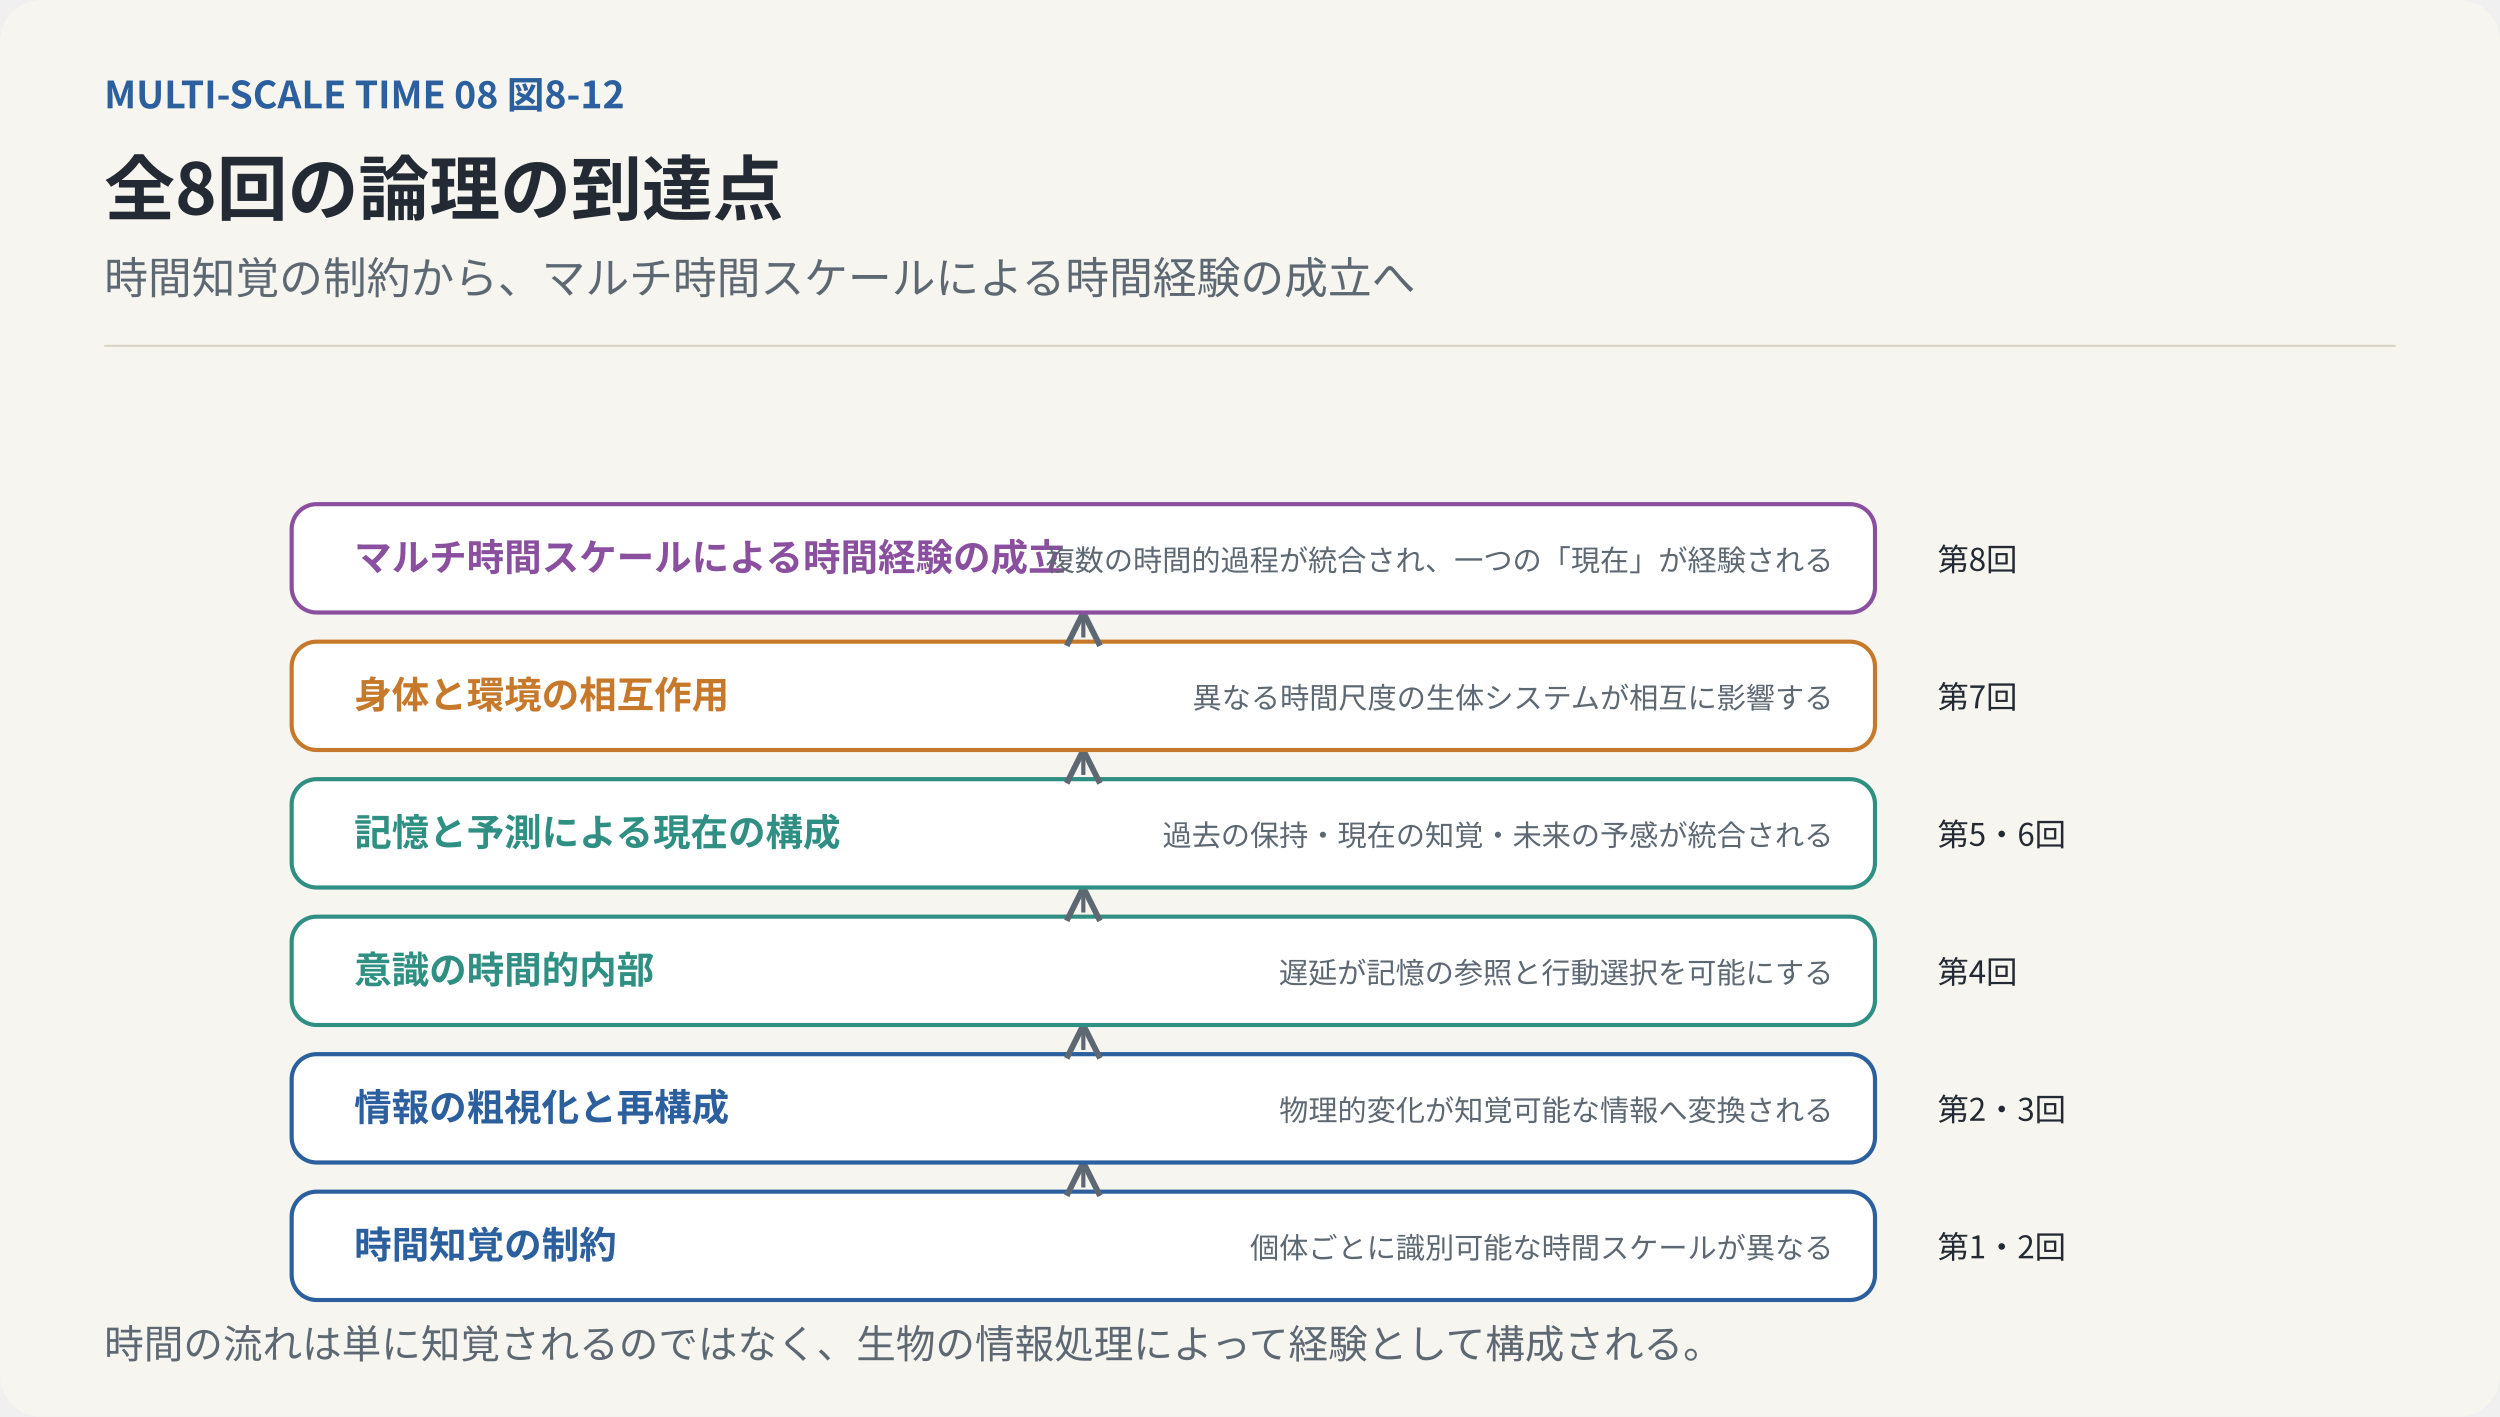
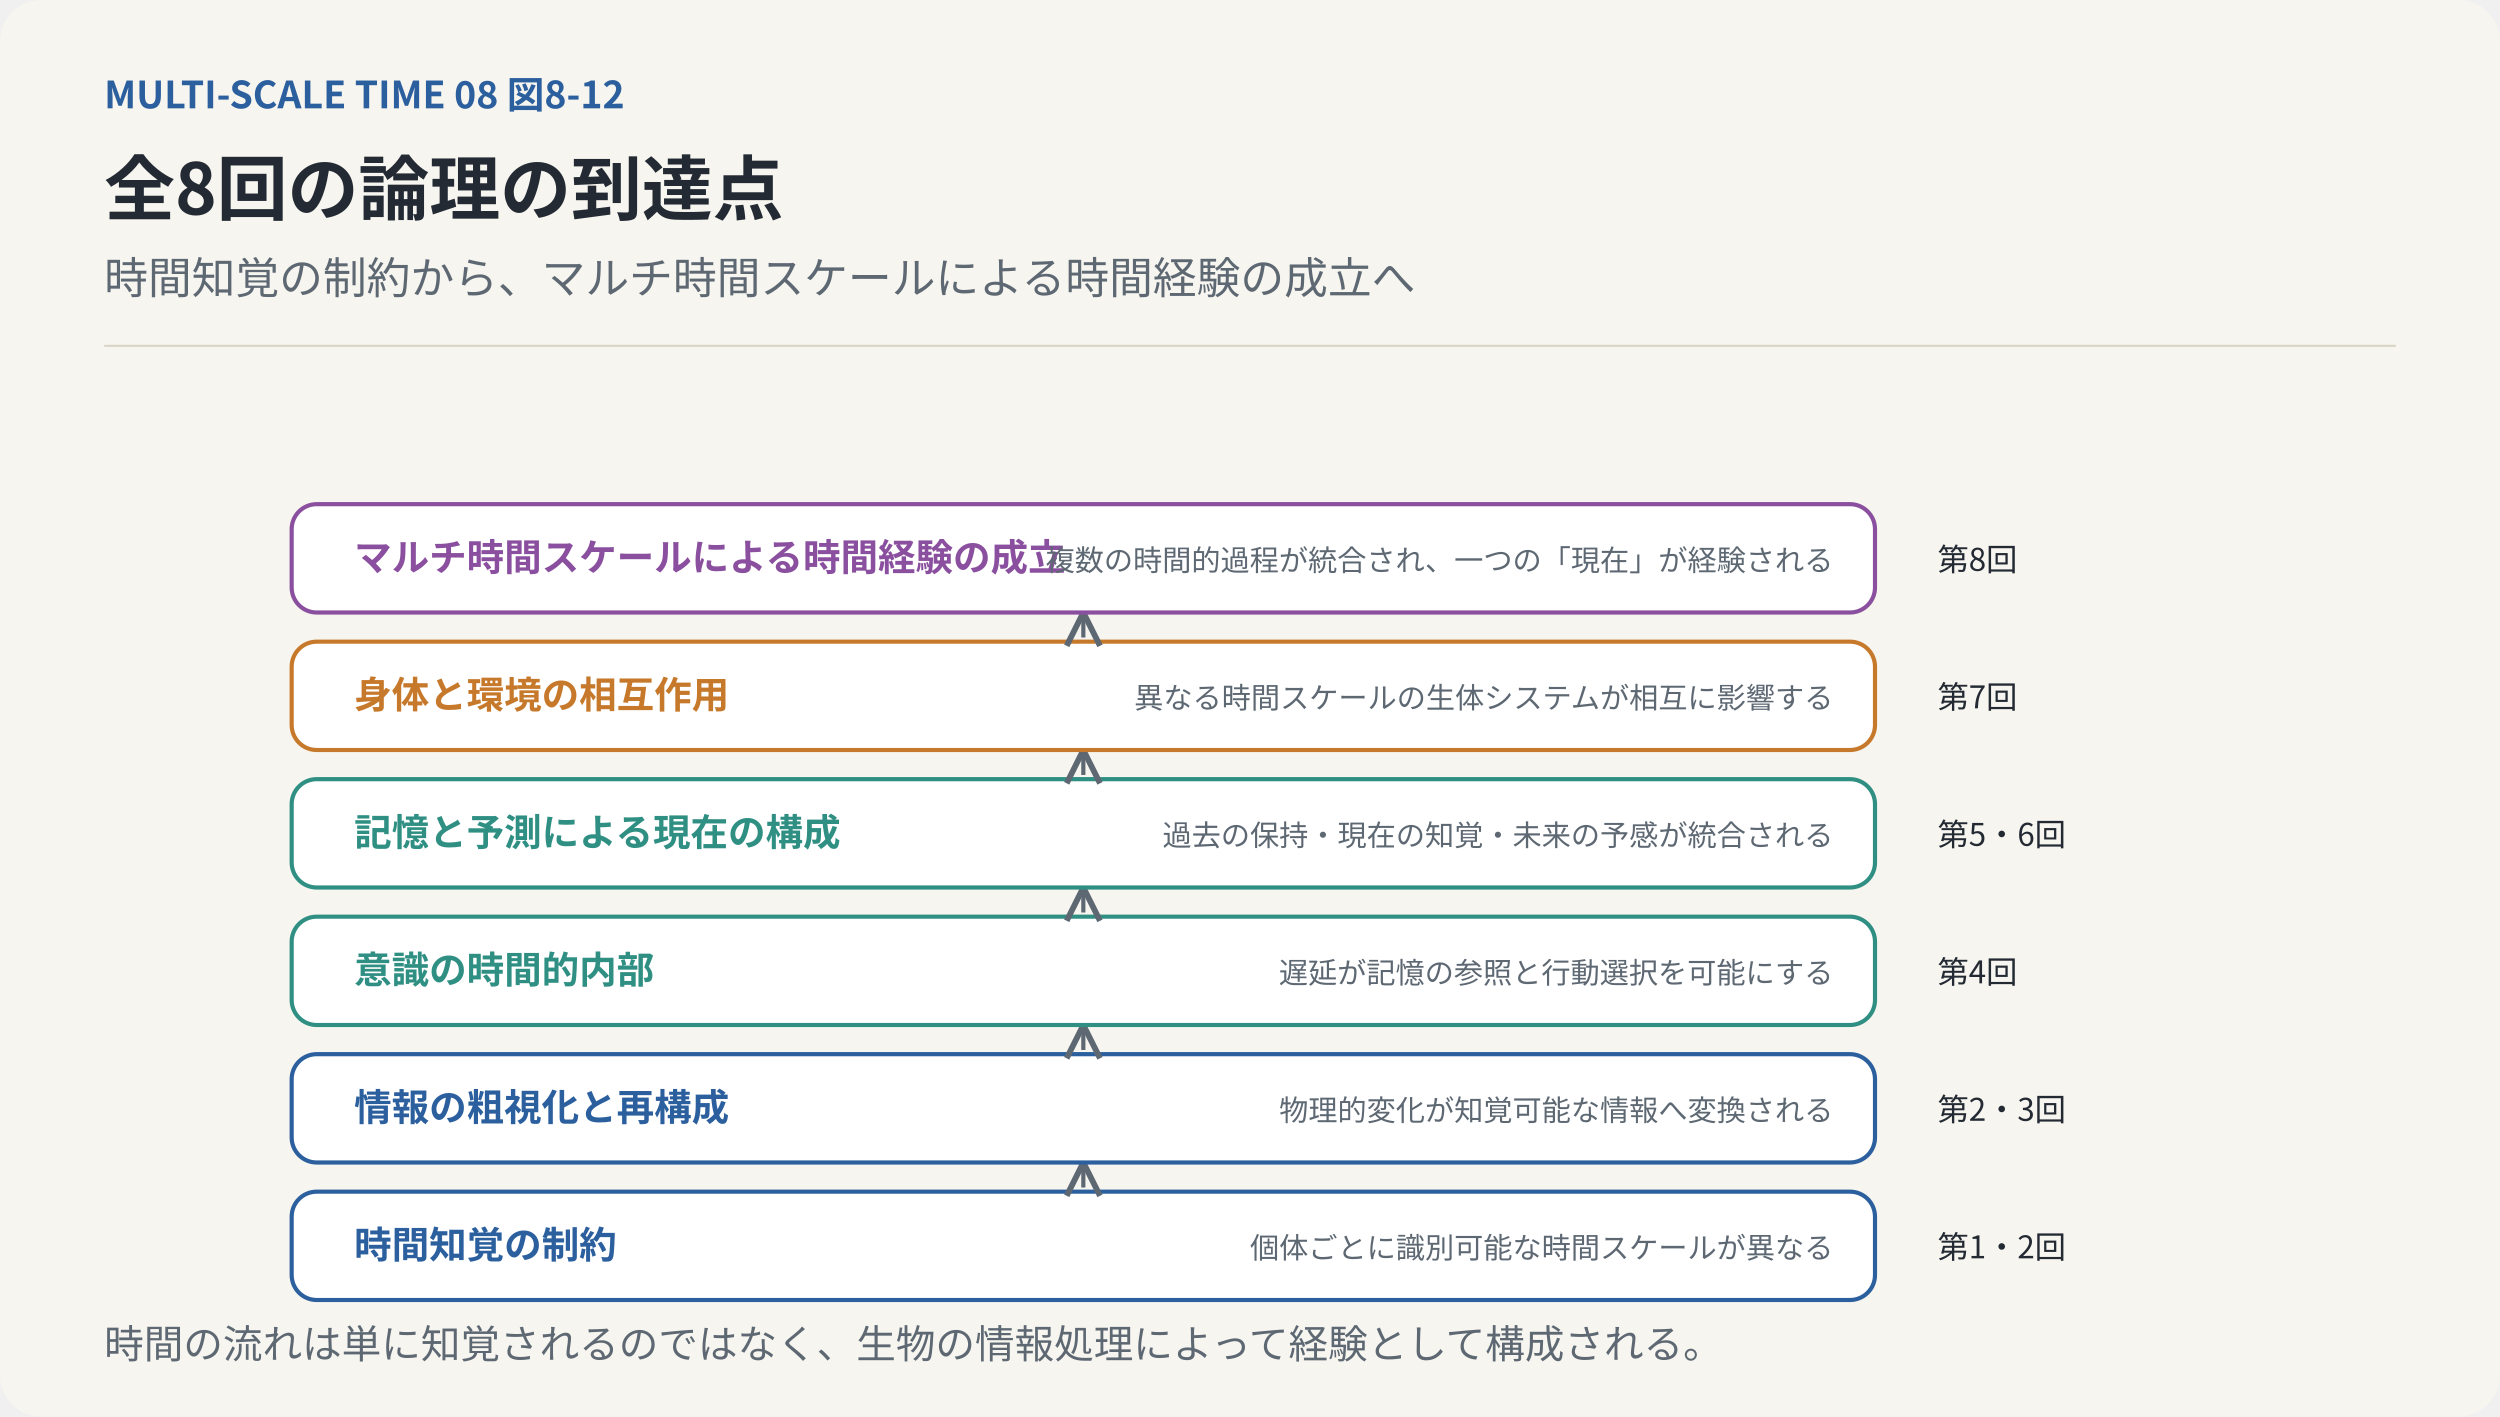
<svg xmlns="http://www.w3.org/2000/svg" width="1200" height="680" viewBox="0 0 1200 680" role="img" aria-labelledby="title desc">
  <defs>
    <marker id="arrow" markerWidth="10" markerHeight="10" refX="8" refY="5" orient="auto-start-reverse">
      <path d="M1,1 L9,5 L1,9" fill="none" stroke="#5d6873" stroke-width="1.4" />
    </marker>
    <marker id="arrow-blue" markerWidth="10" markerHeight="10" refX="8" refY="5" orient="auto-start-reverse">
      <path d="M1,1 L9,5 L1,9" fill="none" stroke="#2b5f9e" stroke-width="1.4" />
    </marker>
    <marker id="arrow-amber" markerWidth="10" markerHeight="10" refX="8" refY="5" orient="auto-start-reverse">
      <path d="M1,1 L9,5 L1,9" fill="none" stroke="#c7792b" stroke-width="1.4" />
    </marker>
    <marker id="arrow-teal" markerWidth="10" markerHeight="10" refX="8" refY="5" orient="auto-start-reverse">
      <path d="M1,1 L9,5 L1,9" fill="none" stroke="#2f8f83" stroke-width="1.4" />
    </marker>
  </defs>
  <rect width="1200" height="680" rx="20" fill="#f7f5ef" />
  <g font-family="system-ui, -apple-system, &quot;Hiragino Kaku Gothic ProN&quot;, &quot;Noto Sans CJK JP&quot;, Meiryo, sans-serif">
    <text x="50.0" y="52.0" fill="#2b5f9e" font-size="18" text-anchor="start" font-weight="700">MULTI-SCALE TIME     08     図8-12</text>
    <text x="50.0" y="103.0" fill="#232a33" font-size="34" text-anchor="start" font-weight="700">全8回の論理の到達点</text>
    <text x="50.0" y="141.0" fill="#5d6873" font-size="21" text-anchor="start" font-weight="400">時間知覚の制約から、マルチ時間スケールによる時間経験の成立へ</text>
    <line x1="50.0" y1="166.0" x2="1150.0" y2="166.0" stroke="#d8d4c8" stroke-width="1" />
    <rect x="140.0" y="572.0" width="760.0" height="52.0" rx="12" fill="#ffffff" stroke="#2b5f9e" stroke-width="2" />
    <text x="170.0" y="604.0" fill="#2b5f9e" font-size="18" text-anchor="start" font-weight="700">時間知覚の制約</text>
    <text x="880.0" y="604.0" fill="#5d6873" font-size="14" text-anchor="end" font-weight="400">個体ごとに識別可能な時間スケールが異なる</text>
    <text x="930.0" y="604.0" fill="#232a33" font-size="15" text-anchor="start" font-weight="400">第1・2回</text>
    <line x1="520.0" y1="570.0" x2="520.0" y2="560.0" stroke="#5d6873" stroke-width="2" marker-end="url(#arrow)" />
    <rect x="140.0" y="506.0" width="760.0" height="52.0" rx="12" fill="#ffffff" stroke="#2b5f9e" stroke-width="2" />
    <text x="170.0" y="538.0" fill="#2b5f9e" font-size="18" text-anchor="start" font-weight="700">情報の粗視化と再構成</text>
    <text x="880.0" y="538.0" fill="#5d6873" font-size="14" text-anchor="end" font-weight="400">物理的変化が知覚可能な情報へ変換される</text>
    <text x="930.0" y="538.0" fill="#232a33" font-size="15" text-anchor="start" font-weight="400">第2・3回</text>
    <line x1="520.0" y1="504.0" x2="520.0" y2="494.0" stroke="#5d6873" stroke-width="2" marker-end="url(#arrow)" />
    <rect x="140.0" y="440.0" width="760.0" height="52.0" rx="12" fill="#ffffff" stroke="#2f8f83" stroke-width="2" />
    <text x="170.0" y="472.0" fill="#2f8f83" font-size="18" text-anchor="start" font-weight="700">意識の時間的内部</text>
    <text x="880.0" y="472.0" fill="#5d6873" font-size="14" text-anchor="end" font-weight="400">遅延が記憶の参照と行動選択を可能にする</text>
    <text x="930.0" y="472.0" fill="#232a33" font-size="15" text-anchor="start" font-weight="400">第4回</text>
    <line x1="520.0" y1="438.0" x2="520.0" y2="428.0" stroke="#5d6873" stroke-width="2" marker-end="url(#arrow)" />
    <rect x="140.0" y="374.0" width="760.0" height="52.0" rx="12" fill="#ffffff" stroke="#2f8f83" stroke-width="2" />
    <text x="170.0" y="406.0" fill="#2f8f83" font-size="18" text-anchor="start" font-weight="700">記憶と予測による現在の構成</text>
    <text x="880.0" y="406.0" fill="#5d6873" font-size="14" text-anchor="end" font-weight="400">過去の保持・現在の知覚・未来の予感が統合される</text>
    <text x="930.0" y="406.0" fill="#232a33" font-size="15" text-anchor="start" font-weight="400">第5・6回</text>
    <line x1="520.0" y1="372.0" x2="520.0" y2="362.0" stroke="#5d6873" stroke-width="2" marker-end="url(#arrow)" />
    <rect x="140.0" y="308.0" width="760.0" height="52.0" rx="12" fill="#ffffff" stroke="#c7792b" stroke-width="2" />
    <text x="170.0" y="340.0" fill="#c7792b" font-size="18" text-anchor="start" font-weight="700">身体と環境の相互作用</text>
-     <text x="880.0" y="340.0" fill="#5d6873" font-size="14" text-anchor="end" font-weight="400">異なる時間尺度の生体システムが相互に影響する</text>
+     <text x="880.0" y="340.0" fill="#5d6873" font-size="14" text-anchor="end" font-weight="400">異なる時間スケールの生体システムが相互に影響する</text>
    <text x="930.0" y="340.0" fill="#232a33" font-size="15" text-anchor="start" font-weight="400">第7回</text>
    <line x1="520.0" y1="306.0" x2="520.0" y2="296.0" stroke="#5d6873" stroke-width="2" marker-end="url(#arrow)" />
    <rect x="140.0" y="242.0" width="760.0" height="52.0" rx="12" fill="#ffffff" stroke="#8a4f9e" stroke-width="2" />
    <text x="170.0" y="274.0" fill="#8a4f9e" font-size="18" text-anchor="start" font-weight="700">マルチ時間スケールによる時間経験の成立</text>
    <text x="880.0" y="274.0" fill="#5d6873" font-size="14" text-anchor="end" font-weight="400">複数の時間的過程が統合され、一つの「現在」が経験される</text>
    <text x="930.0" y="274.0" fill="#232a33" font-size="15" text-anchor="start" font-weight="400">第8回</text>
    <text x="50.0" y="652.0" fill="#5d6873" font-size="19" text-anchor="start" font-weight="400">時間の流れは単に知覚されるのではなく、生物の情報処理によって経験として構成される。</text>
  </g>
</svg>
